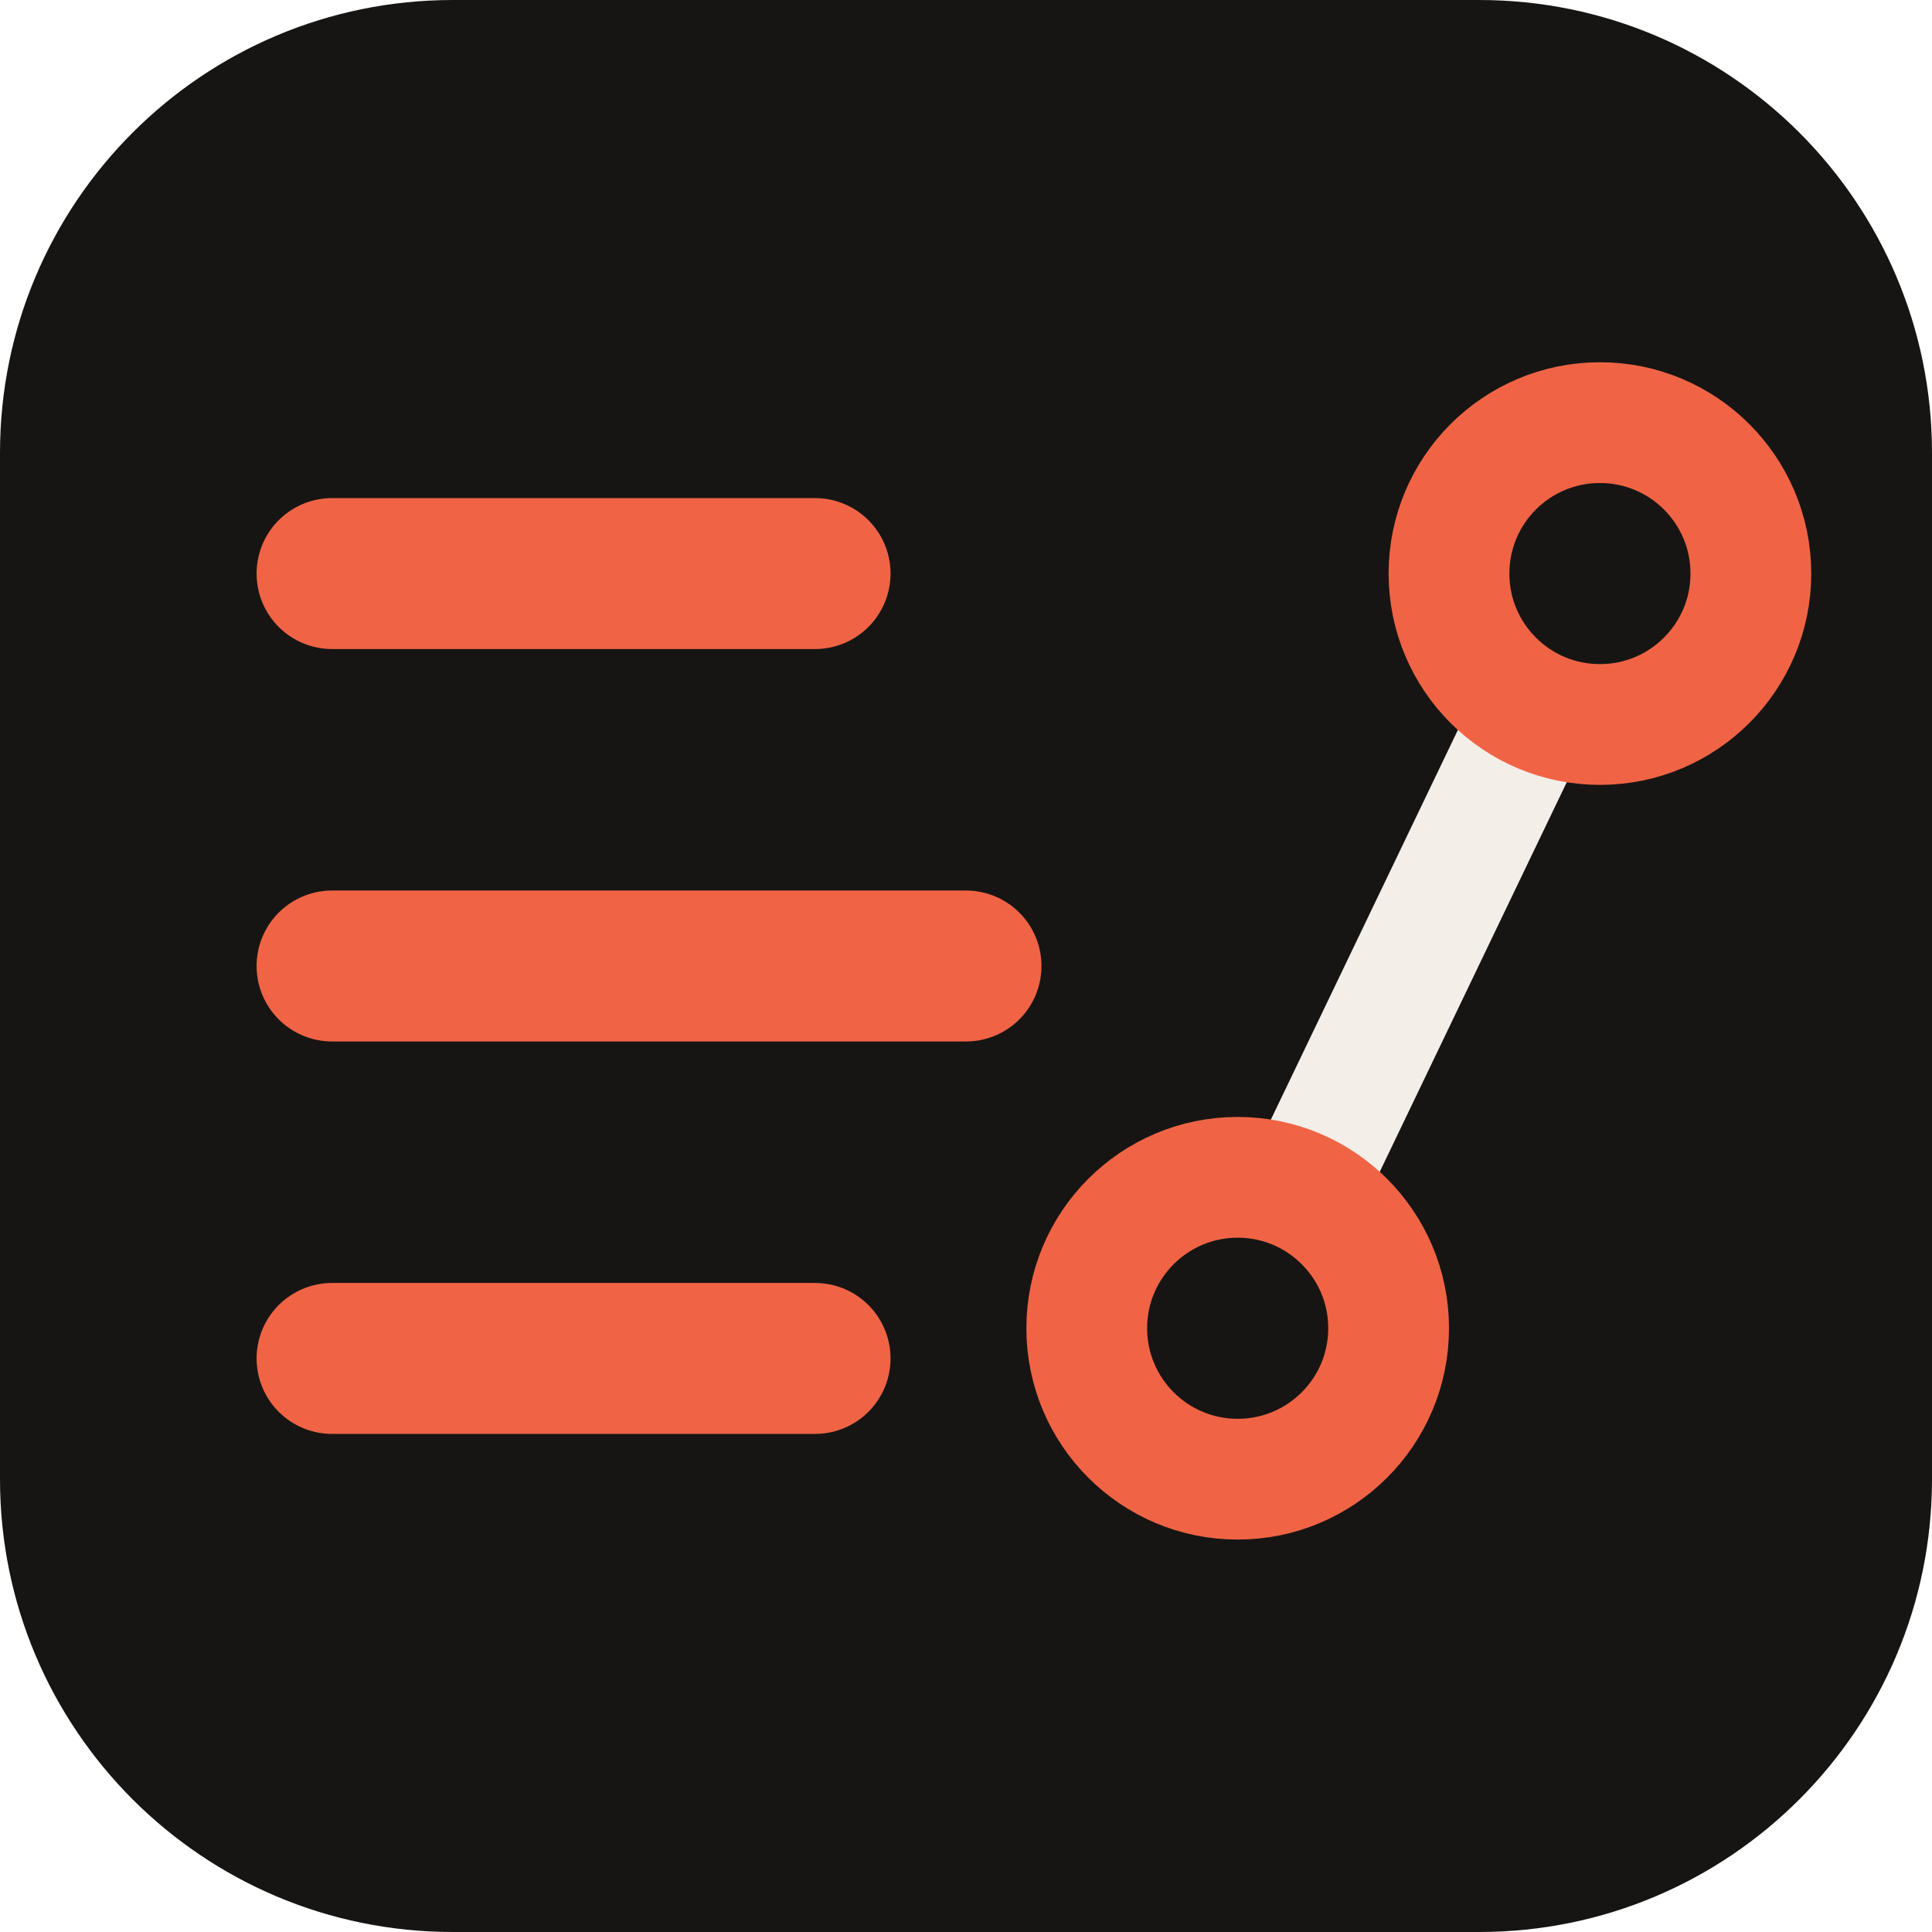
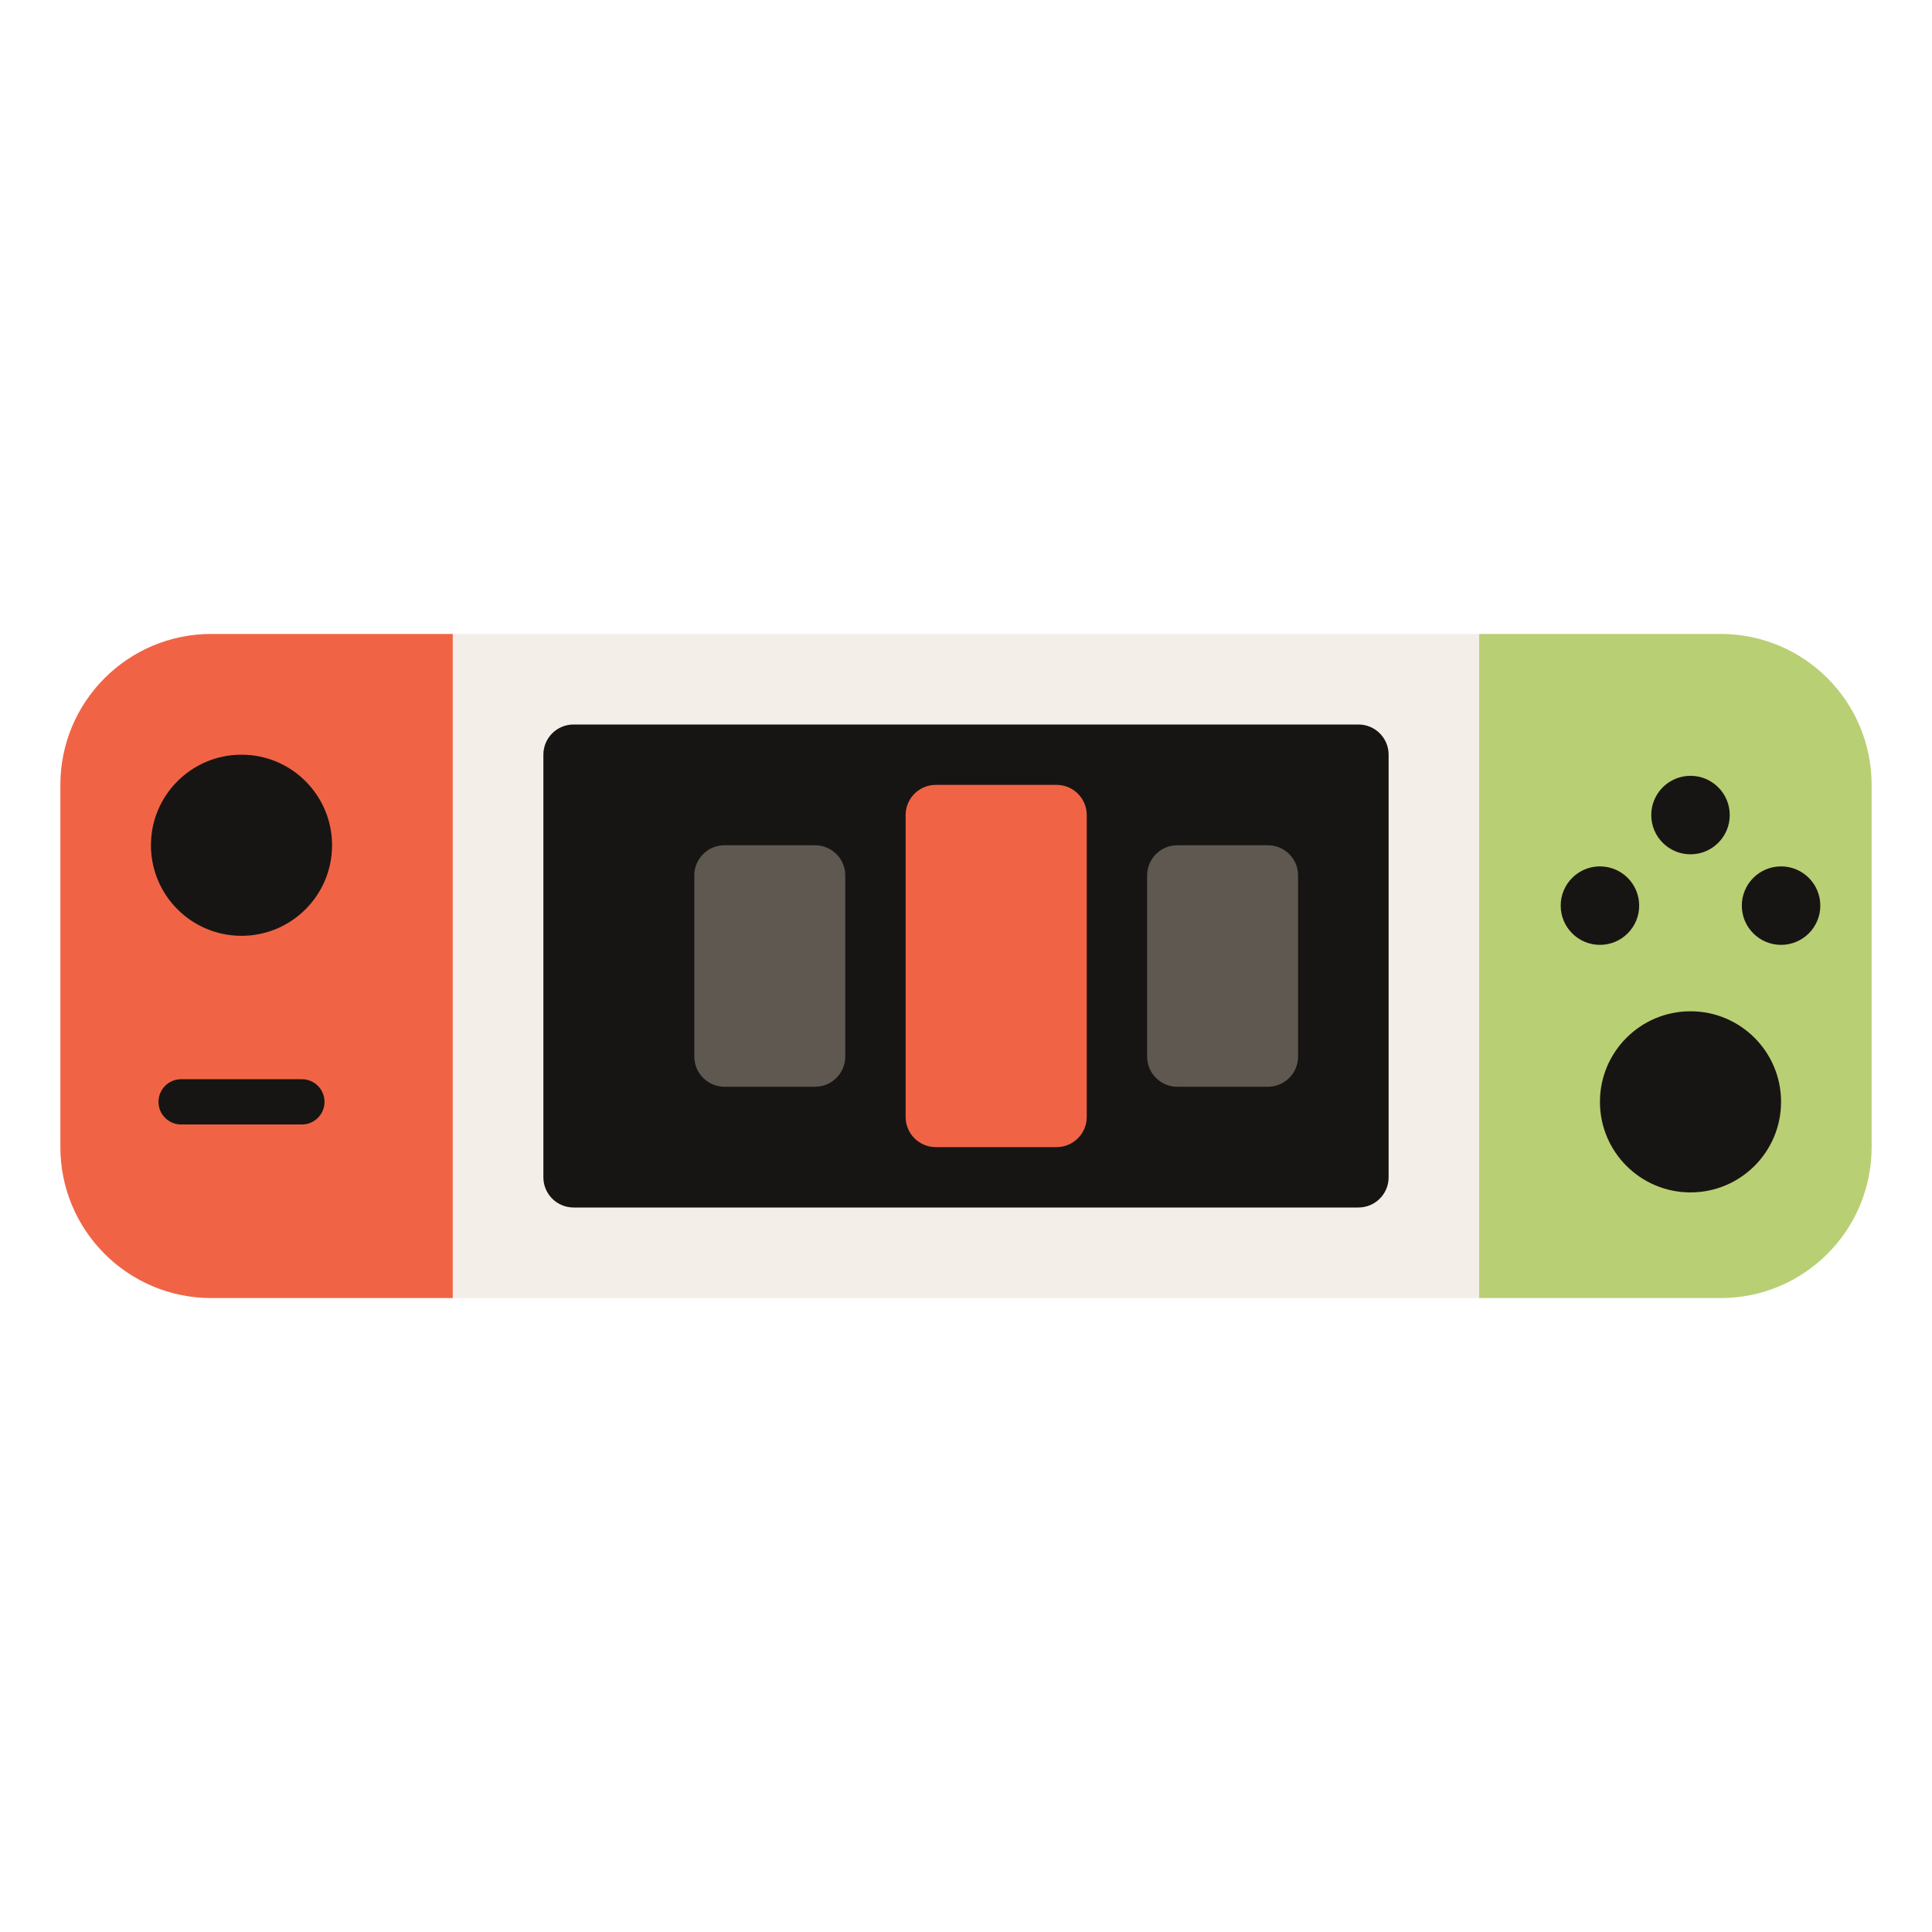
- <svg xmlns="http://www.w3.org/2000/svg" viewBox="0 0 64 64">
-   <rect width="64" height="64" rx="15" fill="#171513" />
-   <path d="M11 19h16M11 32h21M11 45h16" fill="none" stroke="#f06445" stroke-linecap="round" stroke-width="5" />
-   <path d="m41 44 12-25" fill="none" stroke="#f3eee8" stroke-linecap="round" stroke-width="4" />
-   <circle cx="41" cy="44" r="5" fill="#171513" stroke="#f06445" stroke-width="4" />
-   <circle cx="53" cy="19" r="5" fill="#171513" stroke="#f06445" stroke-width="4" />
+ <svg xmlns="http://www.w3.org/2000/svg" viewBox="0 0 64 64" role="img" aria-labelledby="title">
+   <defs>
+     <path id="joycon" d="M7 21h8v22H7a5 5 0 0 1-5-5V26a5 5 0 0 1 5-5Z" />
+   </defs>
+   <use href="#joycon" fill="#f06445" />
+   <rect x="15" y="21" width="34" height="22" fill="#f3eee8" />
+   <rect x="18" y="24" width="28" height="16" rx="1" fill="#171513" />
+   <rect x="23" y="28" width="5" height="8" rx="1" fill="#5e5851" />
+   <rect x="30" y="26" width="6" height="12" rx="1" fill="#f06445" />
+   <rect x="38" y="28" width="5" height="8" rx="1" fill="#5e5851" />
+   <use href="#joycon" fill="#b9cf73" transform="translate(64 0) scale(-1 1)" />
+   <circle cx="8" cy="28" r="3" fill="#171513" />
+   <path d="M6 36.5h4" stroke="#171513" stroke-linecap="round" stroke-width="1.5" />
+   <circle cx="56" cy="36.5" r="3" fill="#171513" />
+   <circle cx="56" cy="27" r="1.3" fill="#171513" />
+   <circle cx="59" cy="30" r="1.3" fill="#171513" />
+   <circle cx="53" cy="30" r="1.3" fill="#171513" />
</svg>
